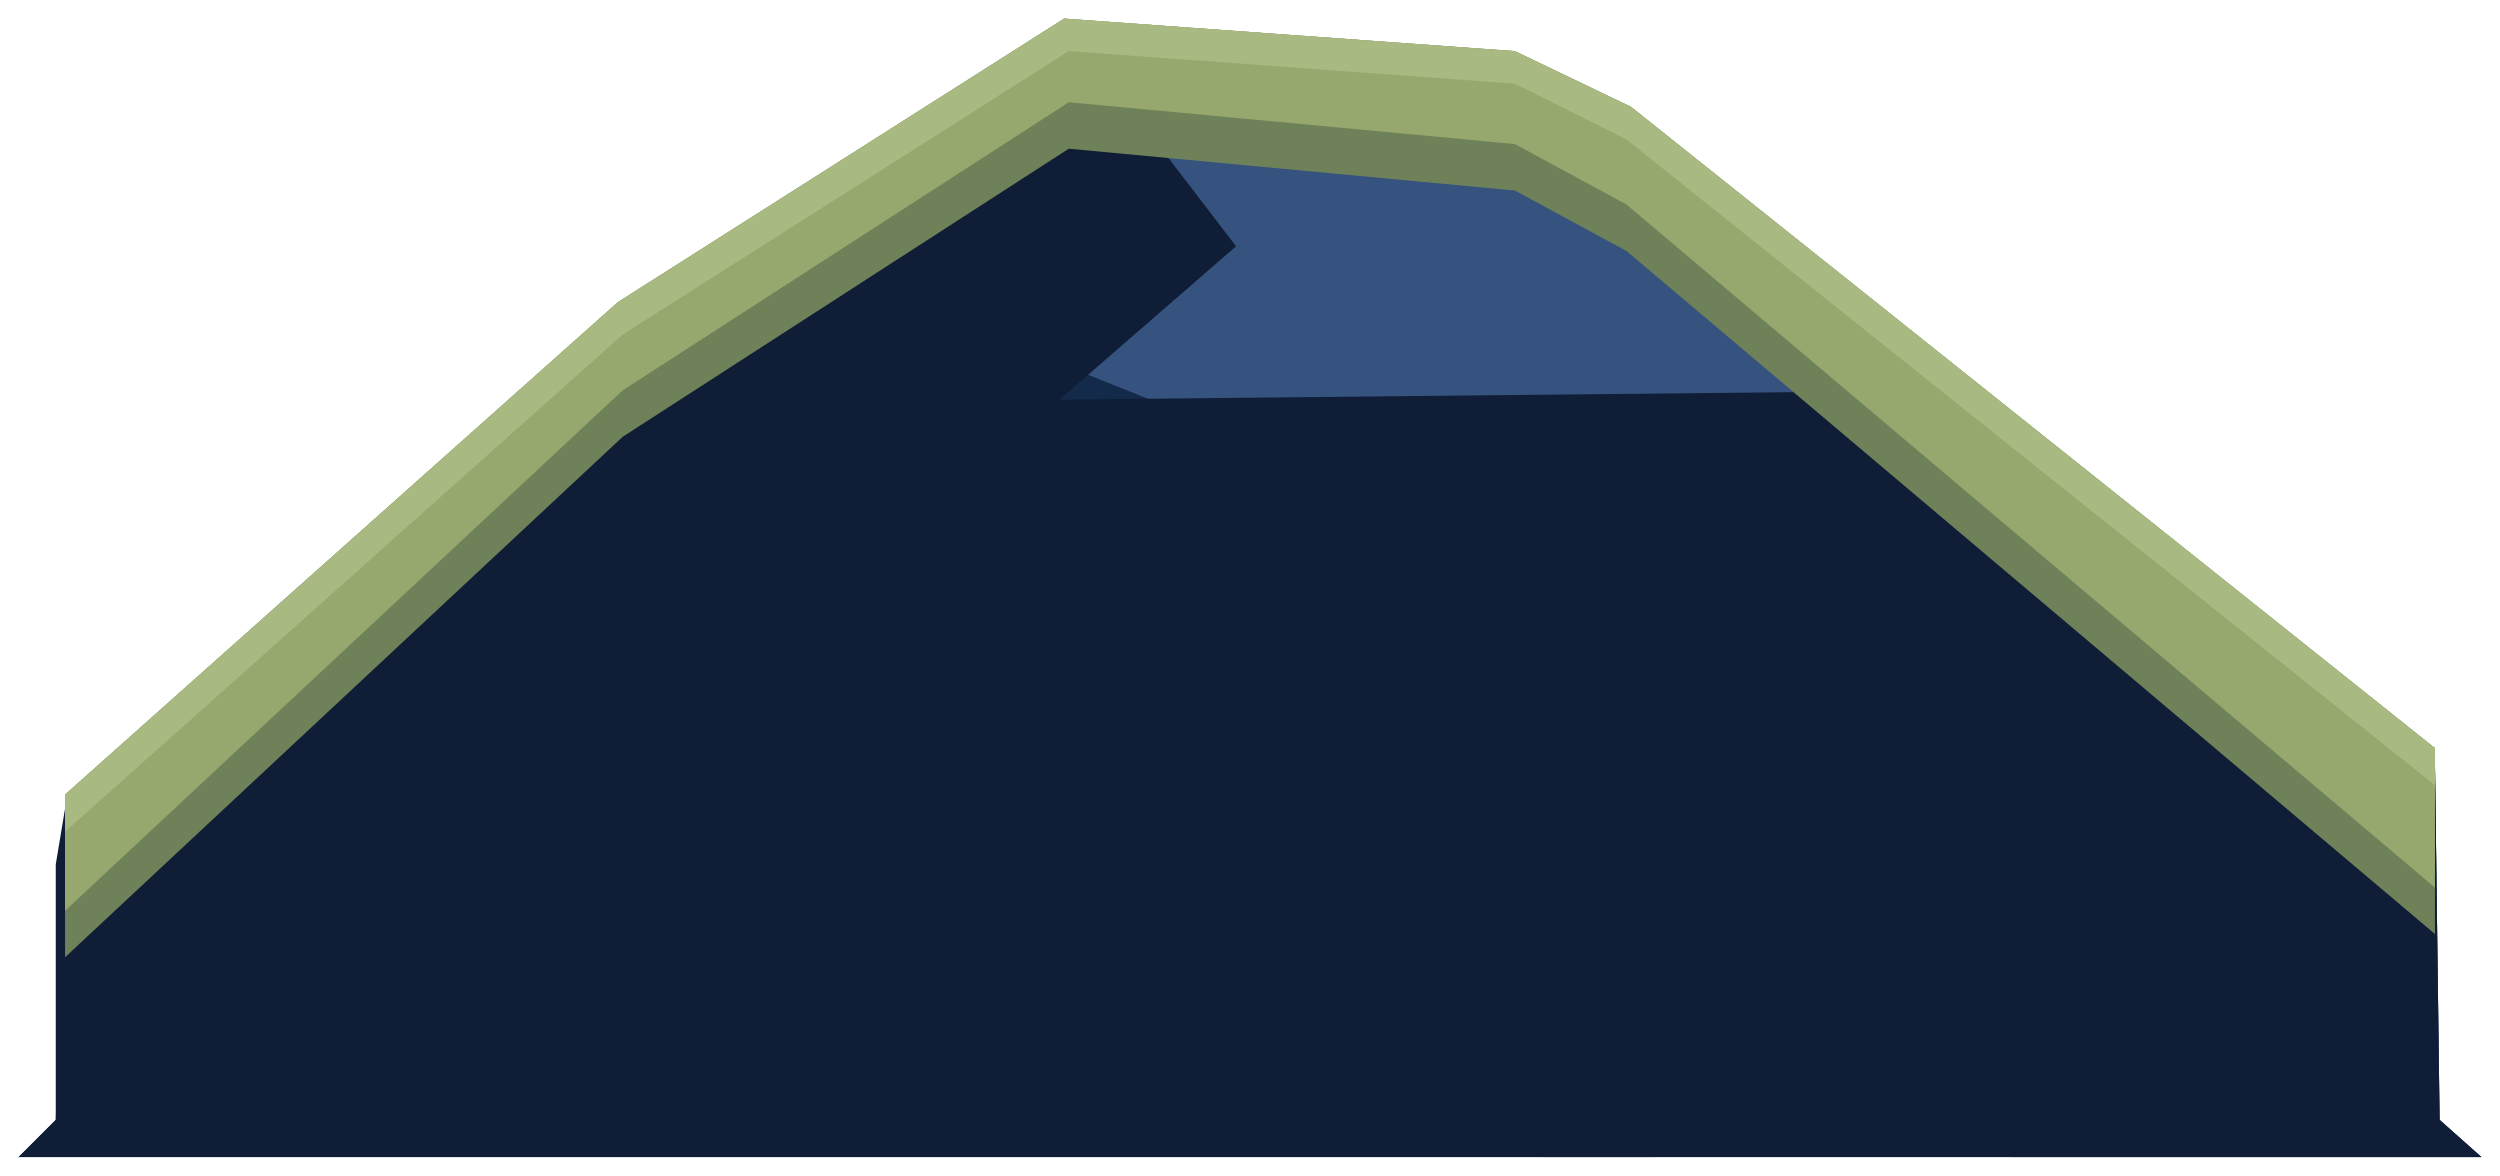
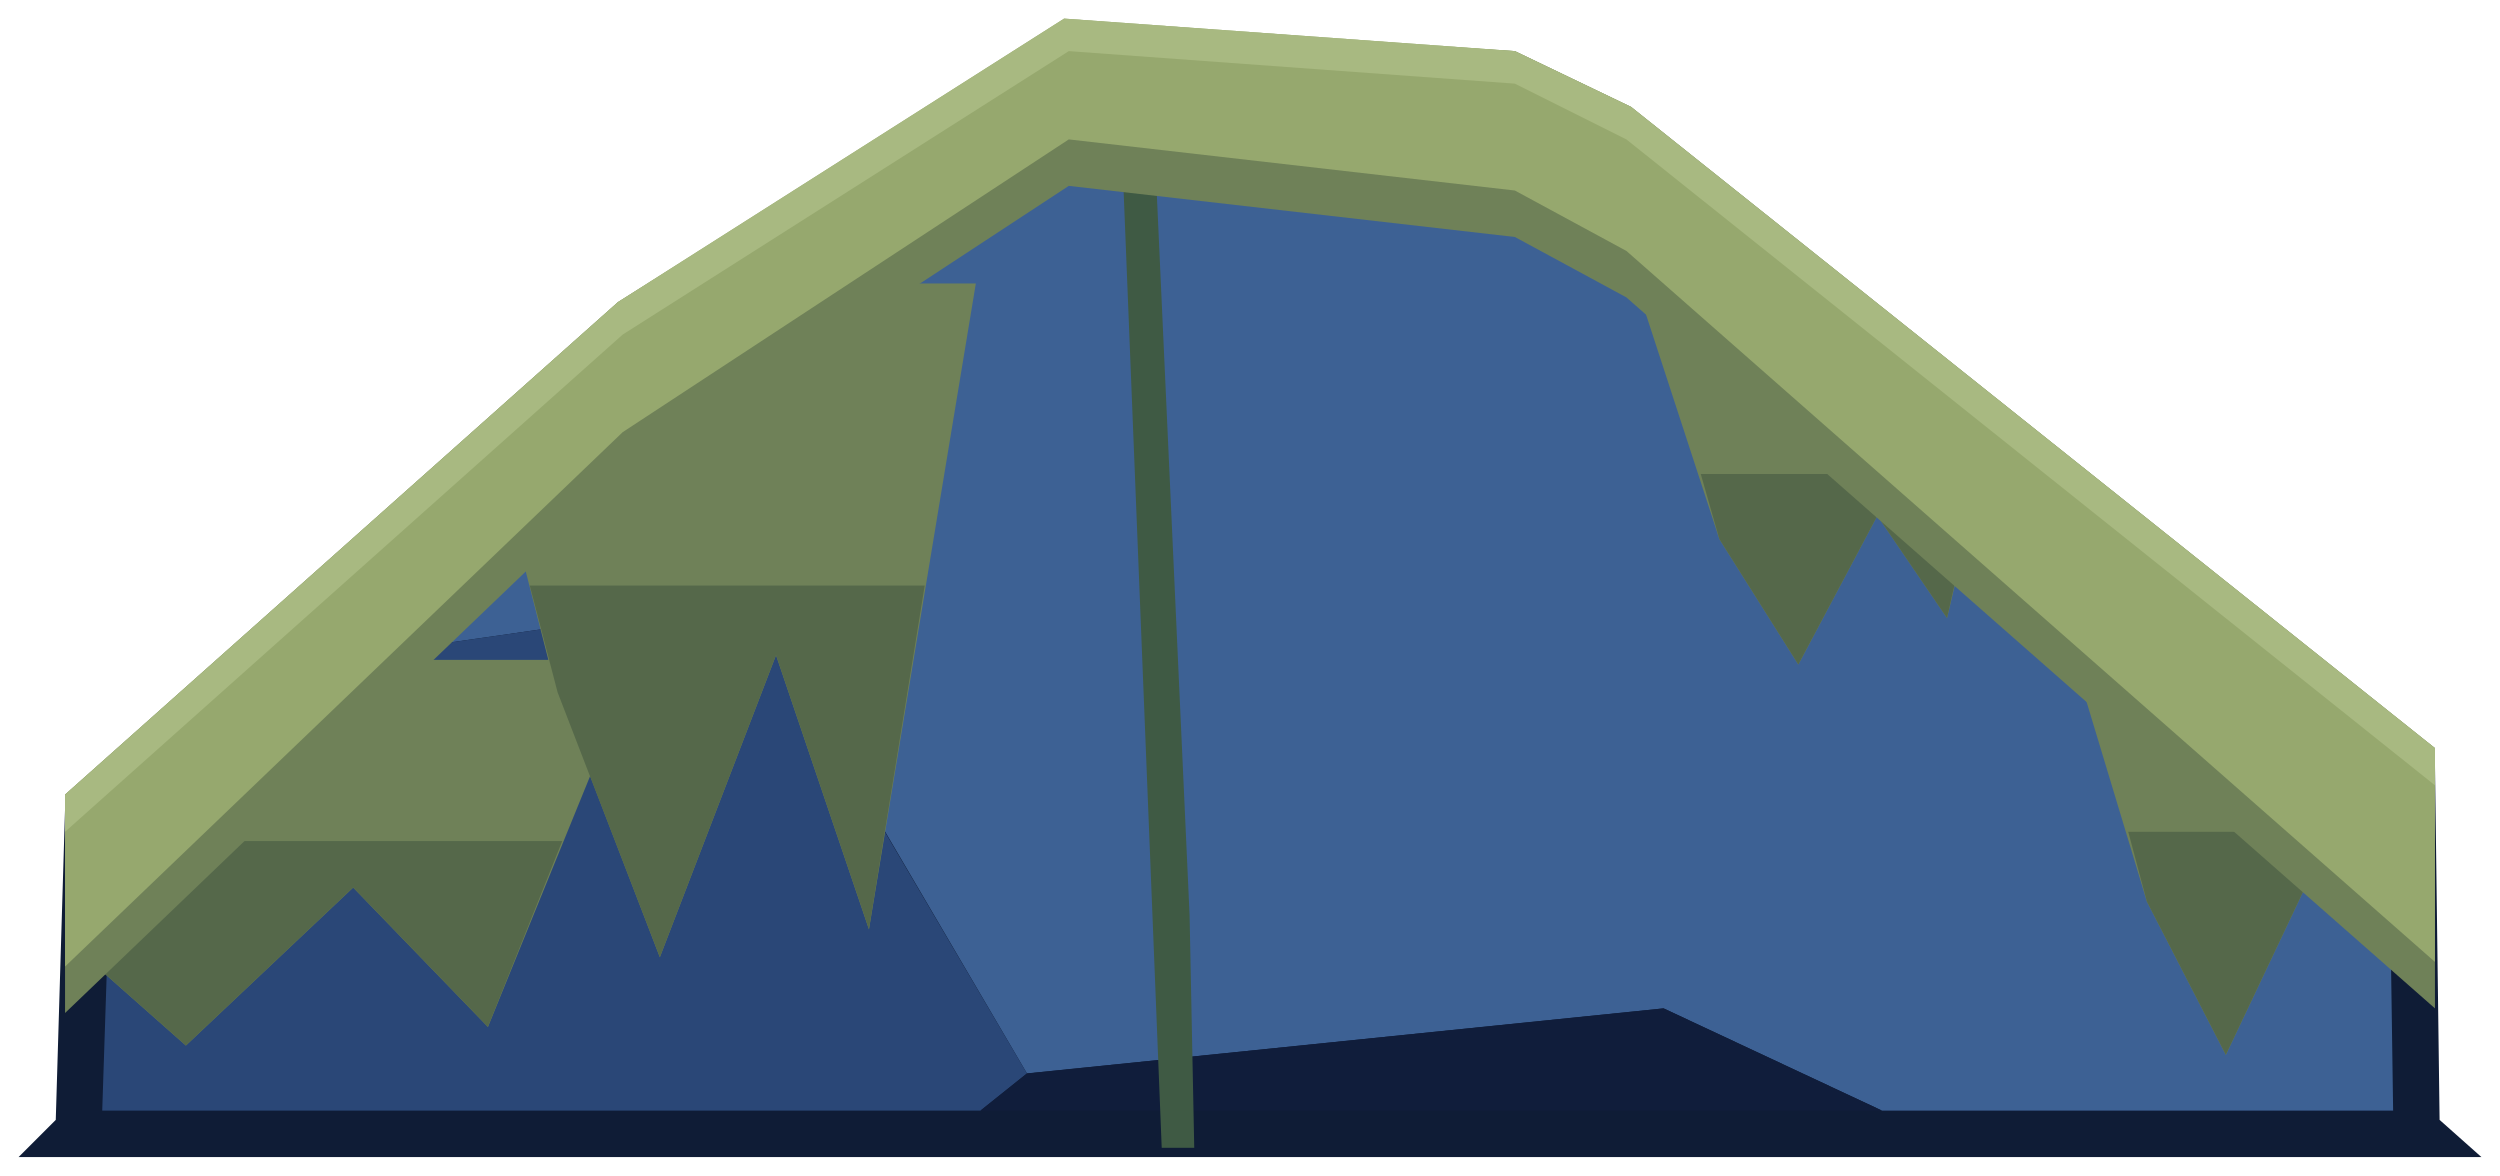
<svg xmlns="http://www.w3.org/2000/svg" width="538" height="253" viewBox="806 2631 538 253">
-   <path d="M820 2805 L818 2872 L810 2880 L1340 2880 L1331 2872 L1330 2795 L1156 2656 L1132 2644 L1036 2637 L940 2698 Z" fill="#142a4b" />
-   <path d="M1162 2880 L1150 2830 L1138 2880 Z" fill="#244069" />
-   <path d="M1340 2880 L1331 2872 L1330 2795 L1132 2644 L1036 2637 L1031 2708 L1071 2724 L1069 2727 L1237 2831 L1239 2880 Z" fill="#35537e" />
-   <path d="M820 2805 L818 2817 L818 2872 L810 2880 L1340 2880 L1331 2872 L1330 2795 L1230 2715 L1034 2717 L1072 2684 L1036 2637 L932 2718 L917 2718 Z" fill="#0f1d36" />
-   <path d="M1157 2654 L1132 2642 L1035 2635 L939 2696 L820 2802 L820 2837 L940 2725 L1036 2663 L1132 2672 L1156 2685 L1330 2832 L1330 2792 Z" fill="#6f8158" />
-   <path d="M1157 2654 L1132 2642 L1035 2635 L939 2696 L820 2802 L820 2827 L940 2715 L1036 2653 L1132 2662 L1156 2675 L1330 2822 L1330 2792 Z" fill="#96a86e" />
+   <path d="M820 2805 L818 2872 L810 2880 L1340 2880 L1331 2872 L1330 2795 L1156 2656 L1132 2644 L1036 2637 L940 2698 Z" fill="#0f1c36" />
+   <path d="M967 2760 L939 2712 L870 2774 Z M1027 2862 L1164 2848 L1211 2870 L1321 2870 L1320 2800 L1151 2664 L1129 2654 L1039 2647 L939 2712 Z" fill="#3d6194" />
+   <path d="M870 2774 L830 2809 L828 2870 L1017 2870 L1027 2862 L967 2760 Z" fill="#2a4777" />
+   <path d="M1164 2848 L1027 2862 L1017 2870 L1211 2870 Z" fill="#101d3b" />
+   <path d="M1044 2665 L1069 2670 L1096 2648 L1022 2648 L991 2668 L1014 2677 Z M1210 2742 L1225 2764 L1235 2722 L1205 2698 L1160 2698 L1176 2747 L1193 2774 Z M846 2856 L882 2822 L911 2852 L933 2798 L948 2837 L973 2772 L993 2831 L1016 2692 L954 2692 L941 2700 L912 2726 L924 2773 L859 2773 L822 2806 L820 2833 Z M1318 2827 L1328 2796 L1297 2772 L1252 2772 L1268 2825 L1285 2858 L1303 2820 Z" fill="#6f8158" />
+   <path d="M1069 2670 L1080 2661 L1002 2661 L991 2668 L1014 2677 L1044 2665 Z M1225 2764 L1232 2733 L1172 2733 L1176 2747 L1193 2774 L1210 2742 Z M993 2831 L1005 2757 L920 2757 L926 2780 L948 2837 L973 2772 Z M1323 2810 L1264 2810 L1268 2825 L1285 2858 L1303 2820 L1318 2827 Z M927 2812 L822 2812 L820 2833 L846 2856 L882 2822 L911 2852 Z" fill="#55684a" />
+   <path d="M1056 2878 L1063 2878 L1062 2828 L1054 2652 L1051 2649 L1047 2652 Z" fill="#3f5a44" />
+   <path d="M1157 2654 L1132 2642 L1035 2636 L939 2696 L820 2802 L820 2849 L940 2734 L1036 2671 L1132 2682 L1156 2695 L1330 2848 L1330 2792 Z" fill="#6f8158" />
+   <path d="M1157 2654 L1132 2642 L1035 2635 L939 2696 L820 2802 L820 2839 L940 2724 L1036 2661 L1132 2672 L1156 2685 L1330 2838 L1330 2792 Z" fill="#96a86e" />
  <path d="M1157 2654 L1132 2642 L1035 2635 L939 2696 L820 2802 L820 2810 L940 2703 L1036 2642 L1132 2649 L1156 2661 L1330 2800 L1330 2792 Z" fill="#a8b981" />
</svg>
